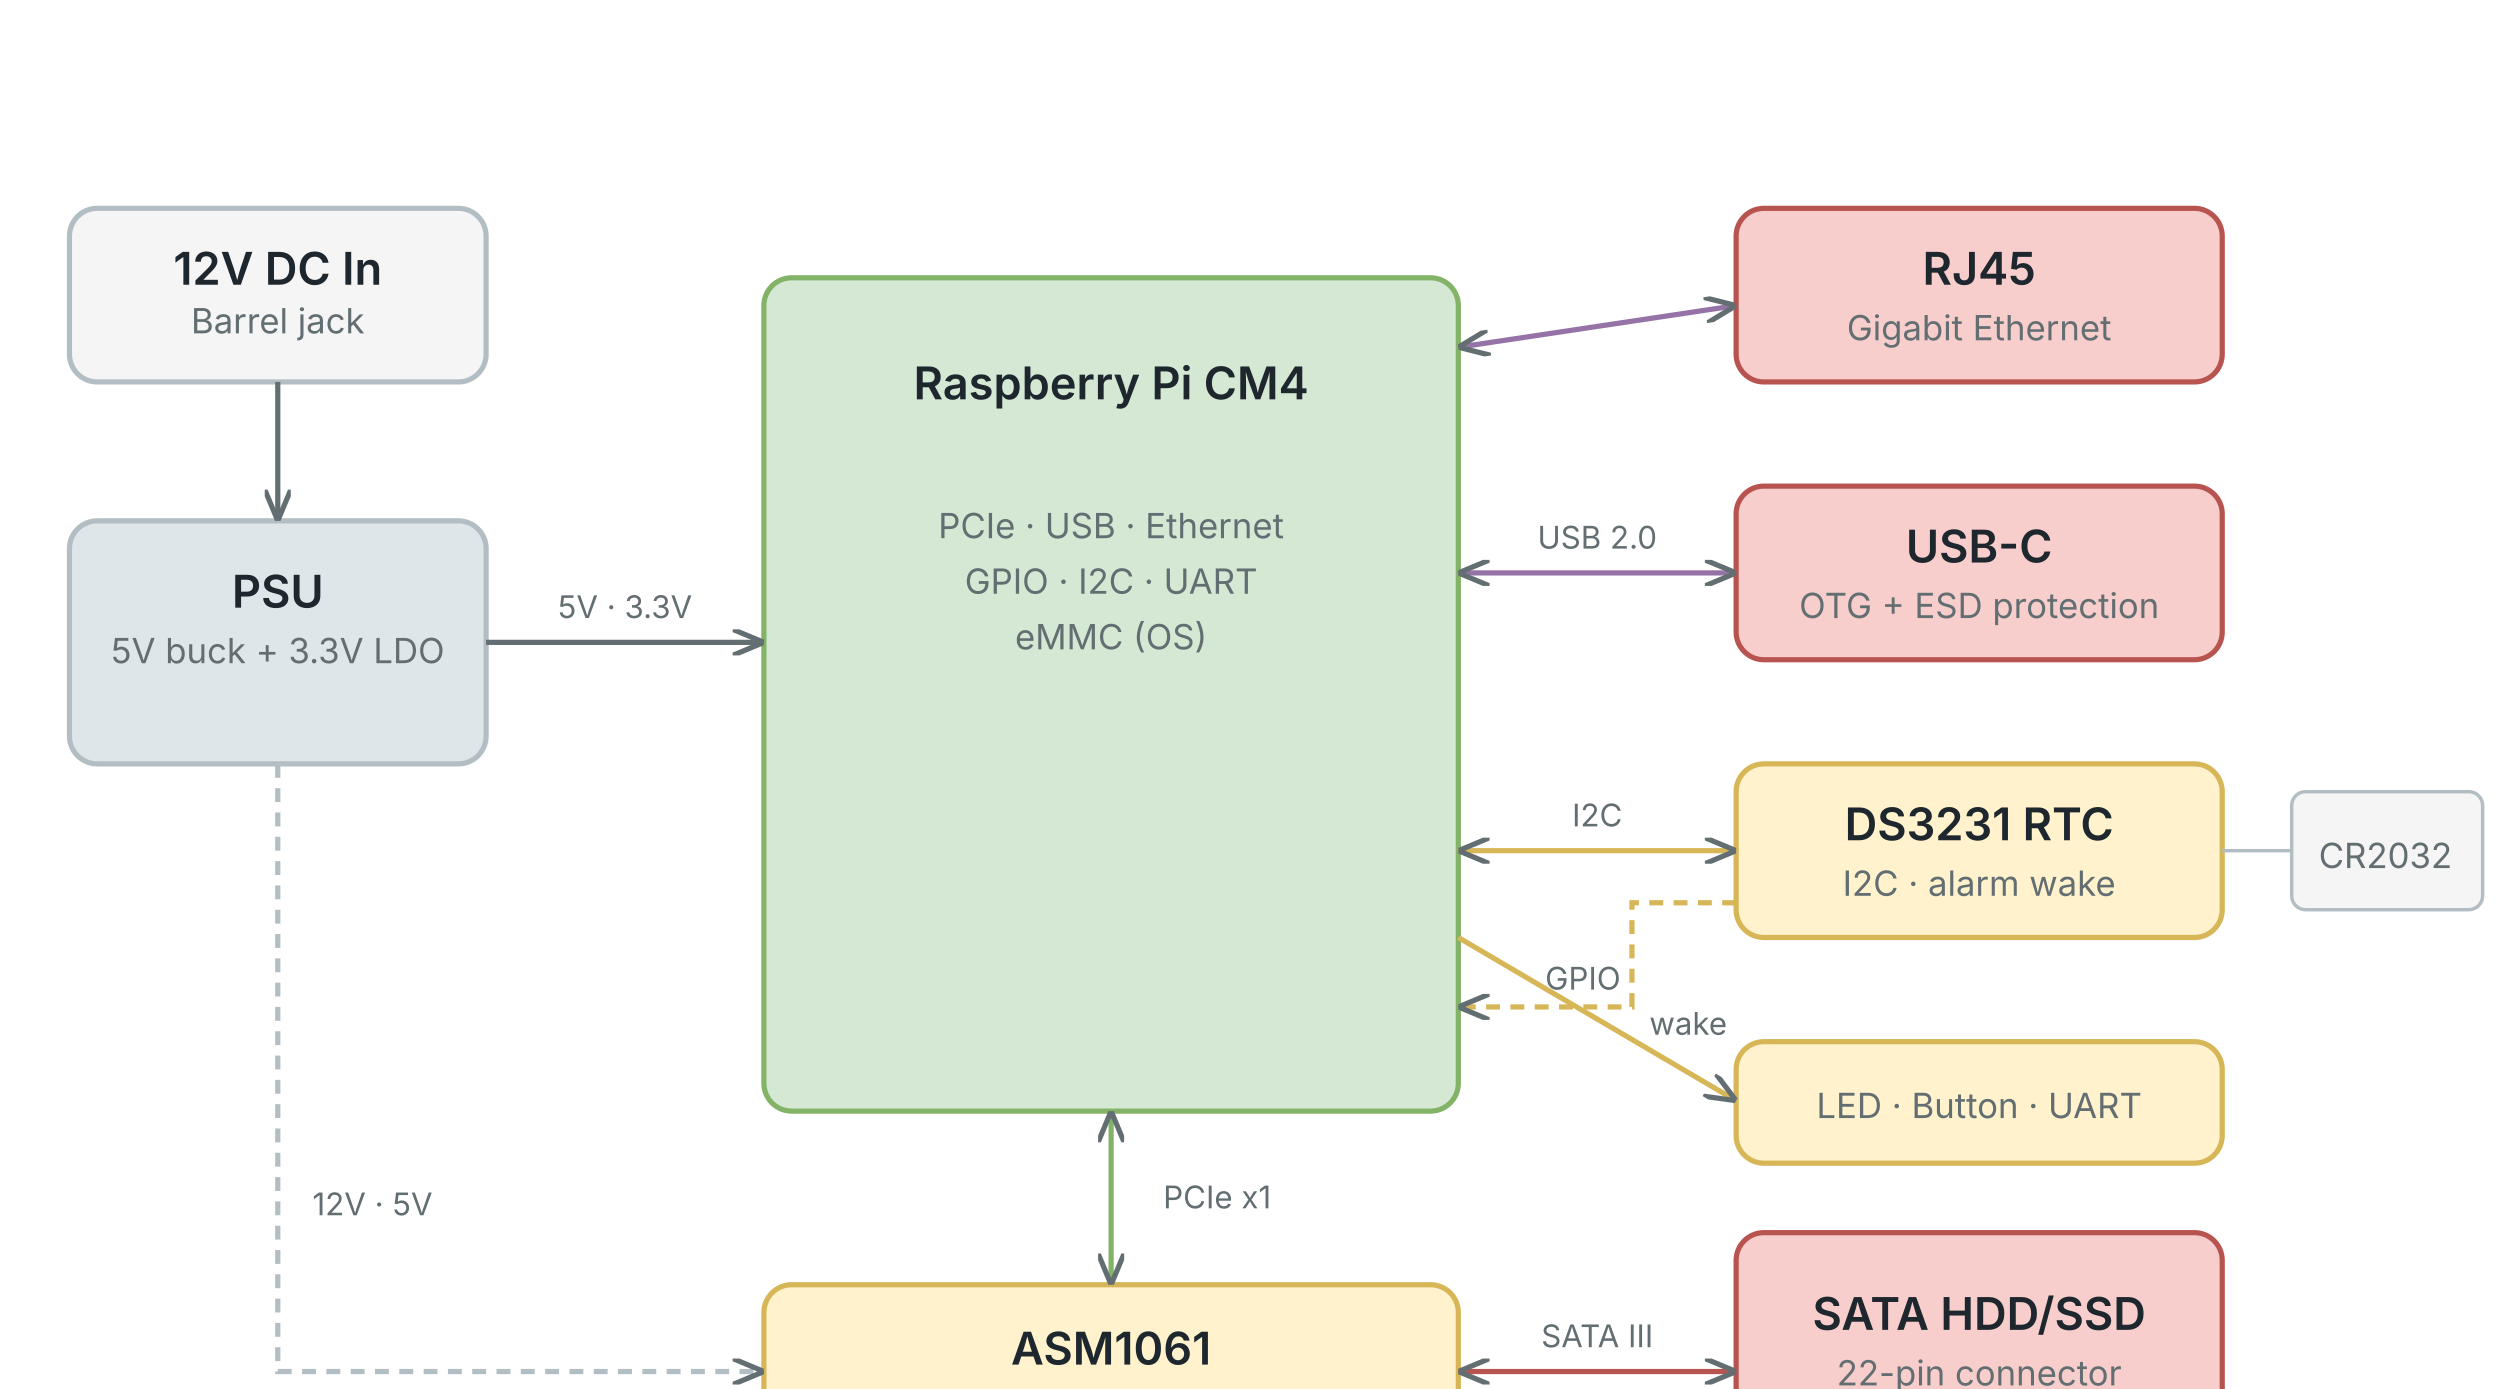
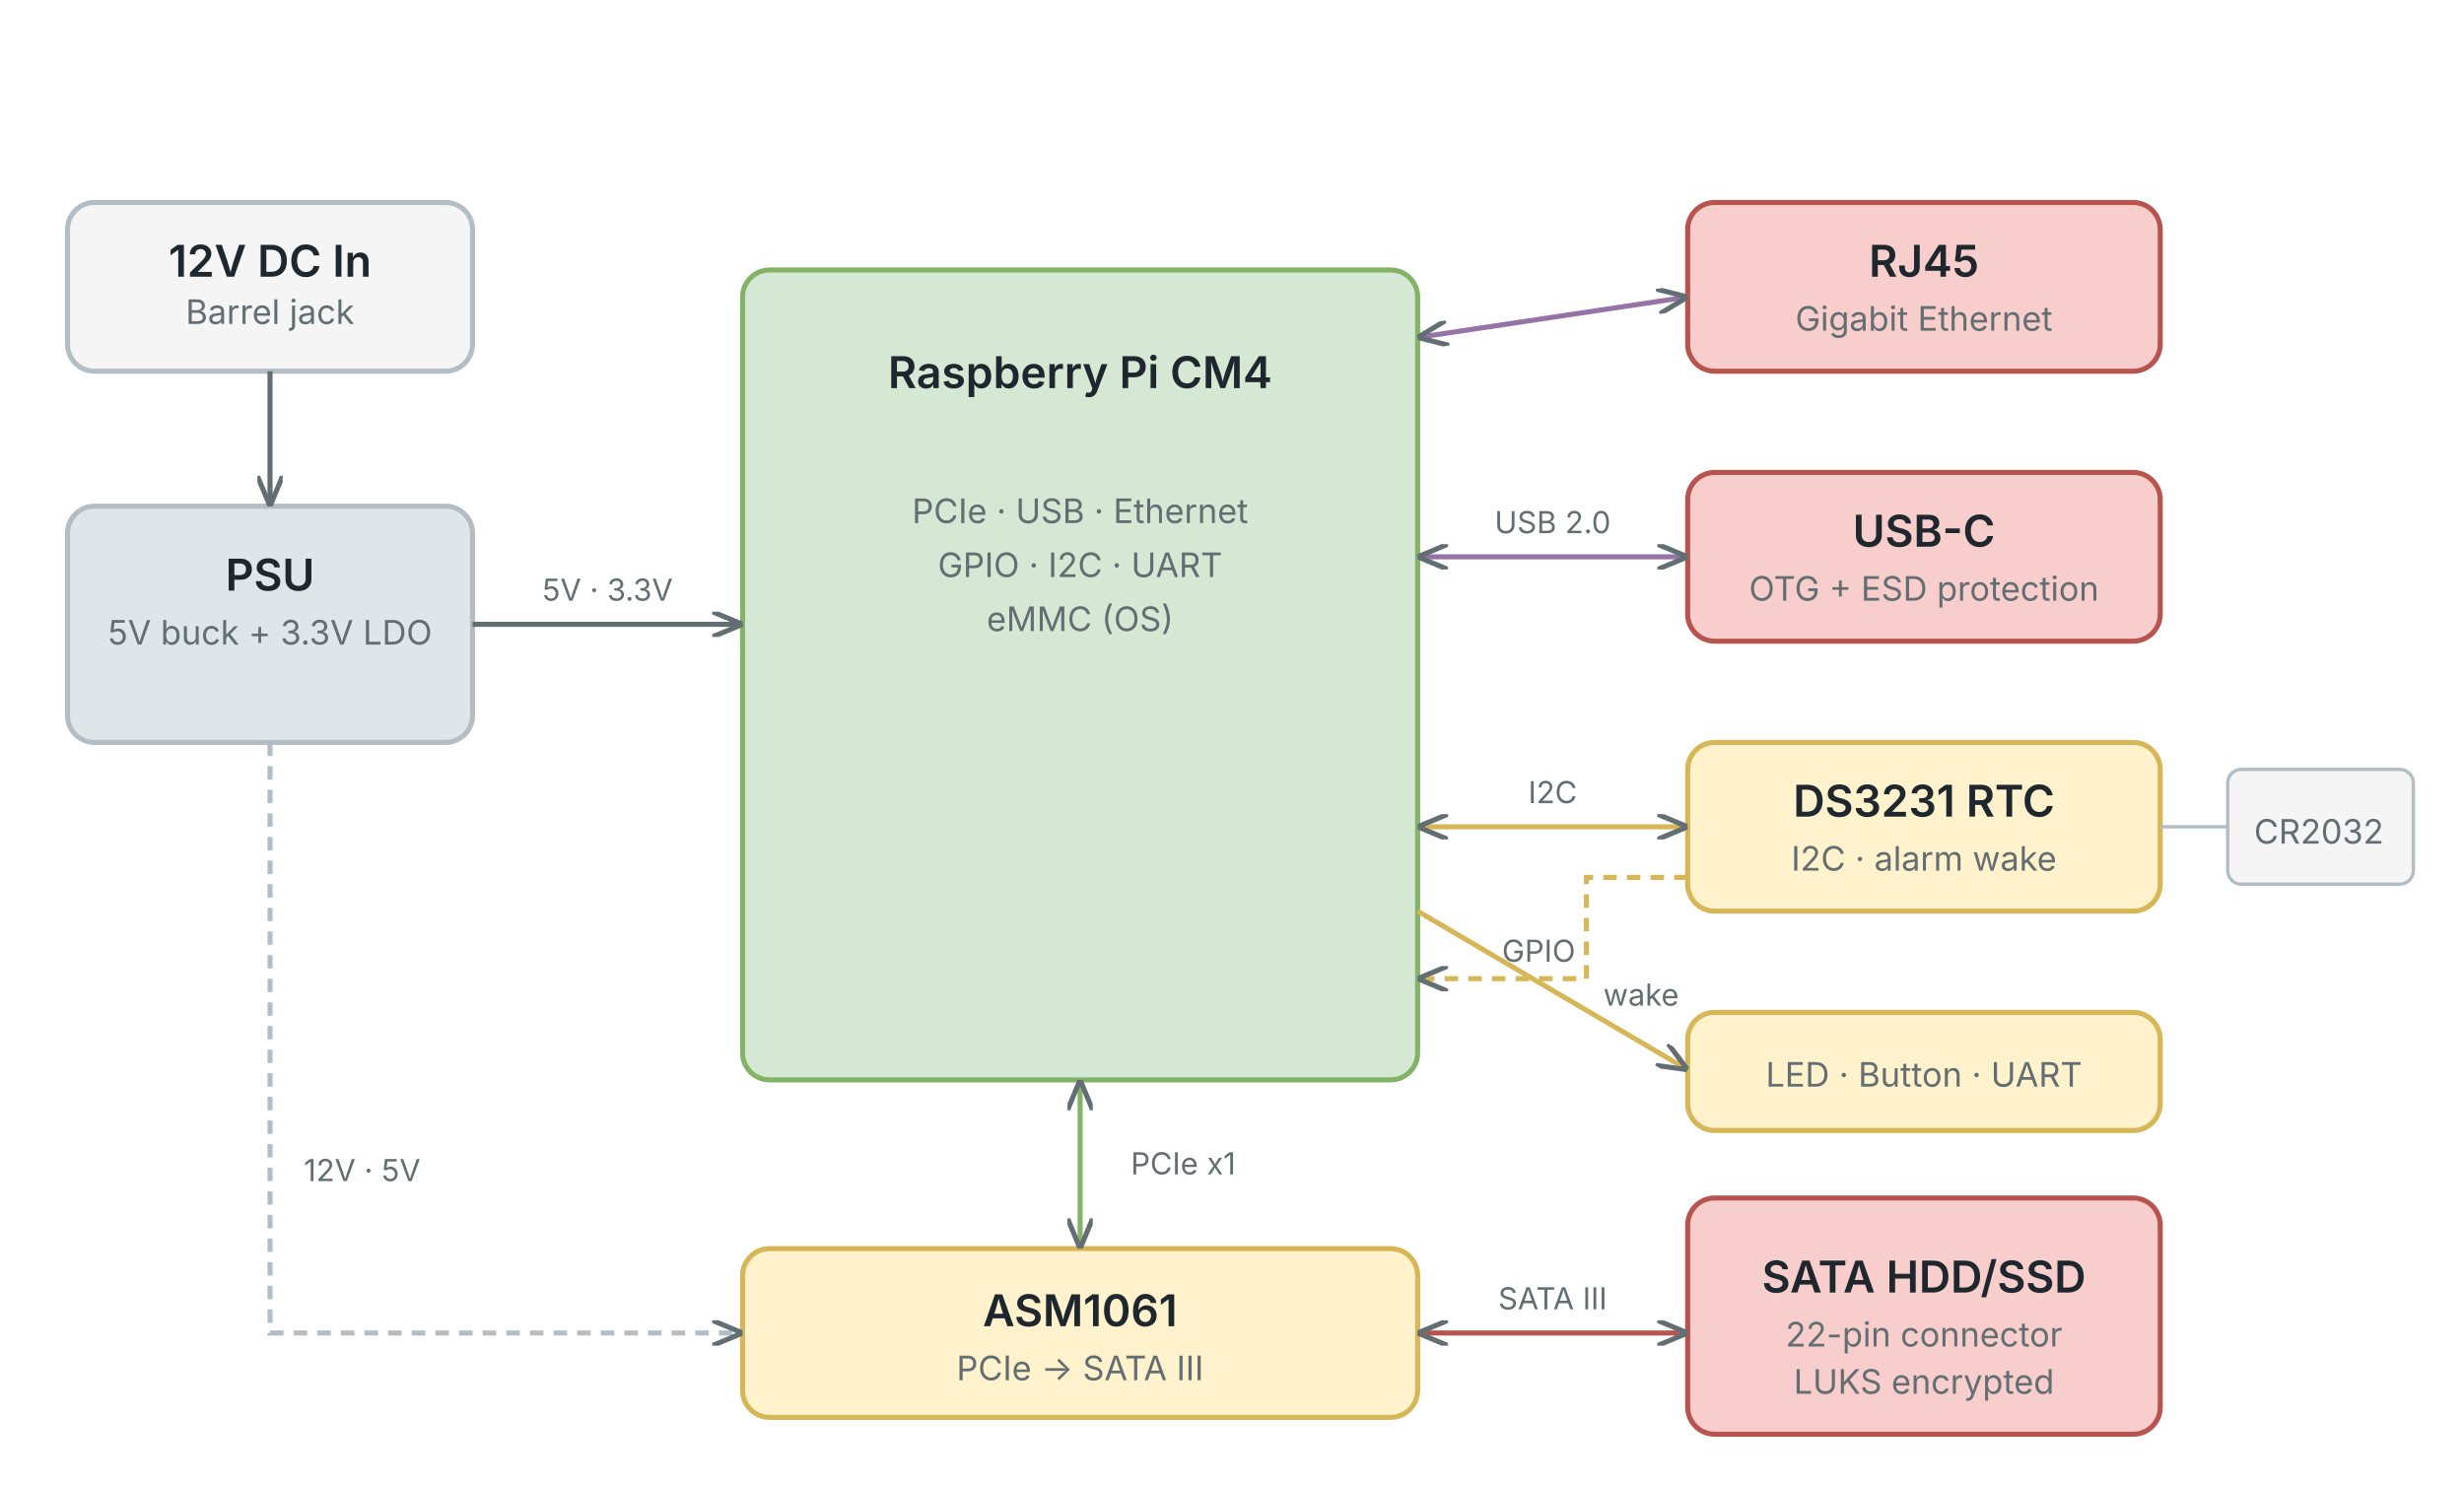
- <svg xmlns="http://www.w3.org/2000/svg" viewBox="0 0 720 400" font-family="system-ui,-apple-system,sans-serif">
+ <svg xmlns="http://www.w3.org/2000/svg" viewBox="0 0 730 440" font-family="system-ui,-apple-system,sans-serif">
  <style>
    .box { rx: 8; stroke-width: 1.5; }
    .label { font-size: 13px; font-weight: 600; fill: #1e272e; }
    .sub { font-size: 10px; fill: #636e72; }
    .conn { stroke-width: 1.5; fill: none; marker-end: url(#arr); }
    .conn-bidi { stroke-width: 1.5; fill: none; marker-end: url(#arr); marker-start: url(#arr-s); }
    .conn-label { font-size: 9px; fill: #636e72; }
  </style>
  <defs>
    <marker id="arr" markerWidth="6" markerHeight="5" refX="6" refY="2.5" orient="auto">
      <path d="M0,0 L6,2.5 L0,5" fill="none" stroke="#636e72" stroke-width="1" />
    </marker>
    <marker id="arr-s" markerWidth="6" markerHeight="5" refX="0" refY="2.5" orient="auto">
      <path d="M6,0 L0,2.5 L6,5" fill="none" stroke="#636e72" stroke-width="1" />
    </marker>
  </defs>
  <rect x="20" y="60" width="120" height="50" class="box" fill="#f5f5f5" stroke="#b2bec3" />
  <text x="80" y="82" class="label" text-anchor="middle">12V DC In</text>
  <text x="80" y="96" class="sub" text-anchor="middle">Barrel jack</text>
  <rect x="20" y="150" width="120" height="70" class="box" fill="#dfe6e9" stroke="#b2bec3" />
  <text x="80" y="175" class="label" text-anchor="middle">PSU</text>
  <text x="80" y="191" class="sub" text-anchor="middle">5V buck + 3.3V LDO</text>
  <line x1="80" y1="110" x2="80" y2="150" class="conn" stroke="#636e72" />
  <rect x="220" y="80" width="200" height="240" class="box" fill="#d5e8d4" stroke="#82b366" />
  <text x="320" y="115" class="label" text-anchor="middle">Raspberry Pi CM4</text>
  <text x="320" y="155" class="sub" text-anchor="middle">PCIe · USB · Ethernet</text>
  <text x="320" y="171" class="sub" text-anchor="middle">GPIO · I2C · UART</text>
  <text x="320" y="187" class="sub" text-anchor="middle">eMMC (OS)</text>
  <line x1="140" y1="185" x2="220" y2="185" class="conn" stroke="#636e72" />
  <text x="180" y="178" class="conn-label" text-anchor="middle">5V · 3.3V</text>
  <rect x="220" y="370" width="200" height="50" class="box" fill="#fff2cc" stroke="#d6b656" />
  <text x="320" y="393" class="label" text-anchor="middle">ASM1061</text>
  <text x="320" y="409" class="sub" text-anchor="middle">PCIe → SATA III</text>
  <line x1="320" y1="320" x2="320" y2="370" class="conn-bidi" stroke="#82b366" />
  <text x="335" y="348" class="conn-label" text-anchor="start">PCIe x1</text>
  <rect x="500" y="355" width="140" height="70" class="box" fill="#f8cecc" stroke="#b85450" />
  <text x="570" y="383" class="label" text-anchor="middle">SATA HDD/SSD</text>
  <text x="570" y="399" class="sub" text-anchor="middle">22-pin connector</text>
  <text x="570" y="413" class="sub" text-anchor="middle">LUKS encrypted</text>
  <line x1="420" y1="395" x2="500" y2="395" class="conn-bidi" stroke="#b85450" />
  <text x="460" y="388" class="conn-label" text-anchor="middle">SATA III</text>
  <path d="M80,220 L80,395 L220,395" class="conn" stroke="#b2bec3" stroke-dasharray="4,3" />
  <text x="90" y="350" class="conn-label" text-anchor="start">12V · 5V</text>
  <rect x="500" y="60" width="140" height="50" class="box" fill="#f8cecc" stroke="#b85450" />
  <text x="570" y="82" class="label" text-anchor="middle">RJ45</text>
  <text x="570" y="98" class="sub" text-anchor="middle">Gigabit Ethernet</text>
  <line x1="420" y1="100" x2="500" y2="88" class="conn-bidi" stroke="#9673a6" />
  <rect x="500" y="140" width="140" height="50" class="box" fill="#f8cecc" stroke="#b85450" />
  <text x="570" y="162" class="label" text-anchor="middle">USB-C</text>
  <text x="570" y="178" class="sub" text-anchor="middle">OTG + ESD protection</text>
  <line x1="420" y1="165" x2="500" y2="165" class="conn-bidi" stroke="#9673a6" />
  <text x="460" y="158" class="conn-label" text-anchor="middle">USB 2.0</text>
  <rect x="500" y="220" width="140" height="50" class="box" fill="#fff2cc" stroke="#d6b656" />
  <text x="570" y="242" class="label" text-anchor="middle">DS3231 RTC</text>
  <text x="570" y="258" class="sub" text-anchor="middle">I2C · alarm wake</text>
  <rect x="660" y="228" width="55" height="34" rx="4" fill="#f5f5f5" stroke="#b2bec3" />
  <text x="687" y="250" class="sub" text-anchor="middle">CR2032</text>
  <line x1="640" y1="245" x2="660" y2="245" stroke="#b2bec3" stroke-width="1" />
  <line x1="420" y1="245" x2="500" y2="245" class="conn-bidi" stroke="#d6b656" />
  <text x="460" y="238" class="conn-label" text-anchor="middle">I2C</text>
  <path d="M500,260 L470,260 L470,290 L420,290" class="conn" stroke="#d6b656" stroke-dasharray="4,3" />
  <text x="475" y="298" class="conn-label" text-anchor="start">wake</text>
  <rect x="500" y="300" width="140" height="35" class="box" fill="#fff2cc" stroke="#d6b656" />
  <text x="570" y="322" class="sub" text-anchor="middle">LED · Button · UART</text>
  <line x1="420" y1="270" x2="500" y2="317" class="conn" stroke="#d6b656" />
  <text x="445" y="285" class="conn-label" text-anchor="start">GPIO</text>
</svg>
